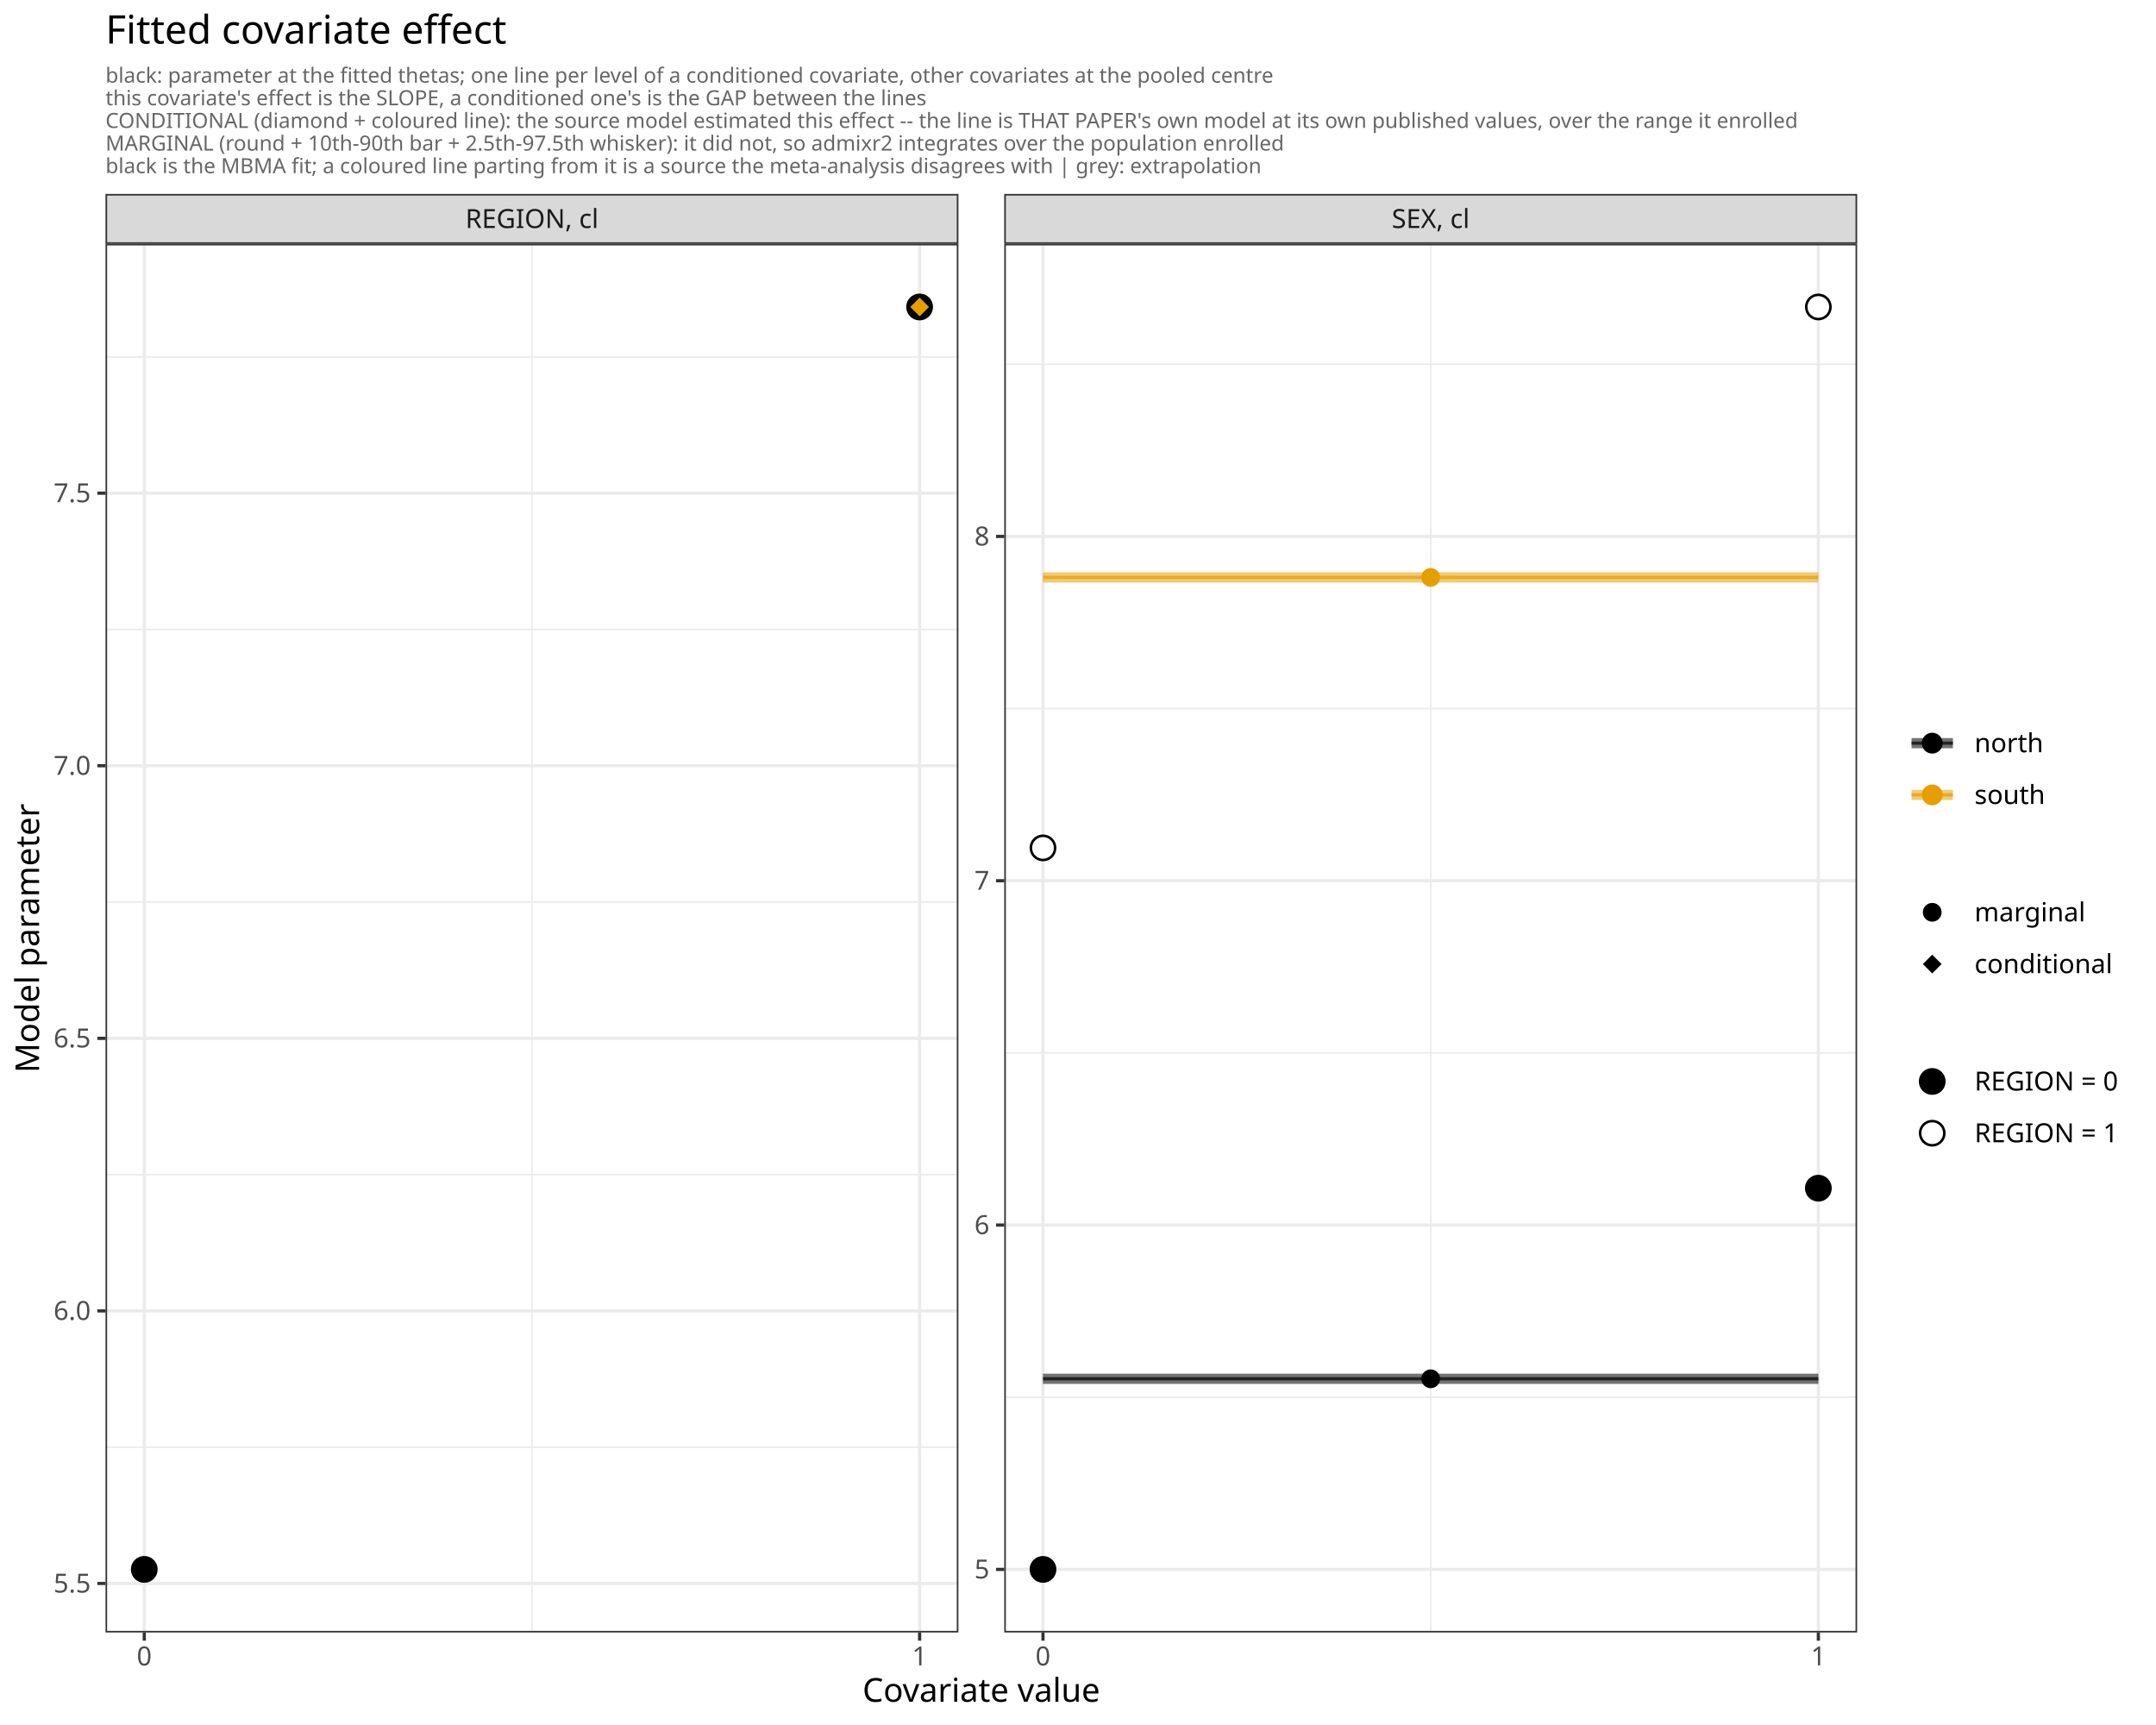
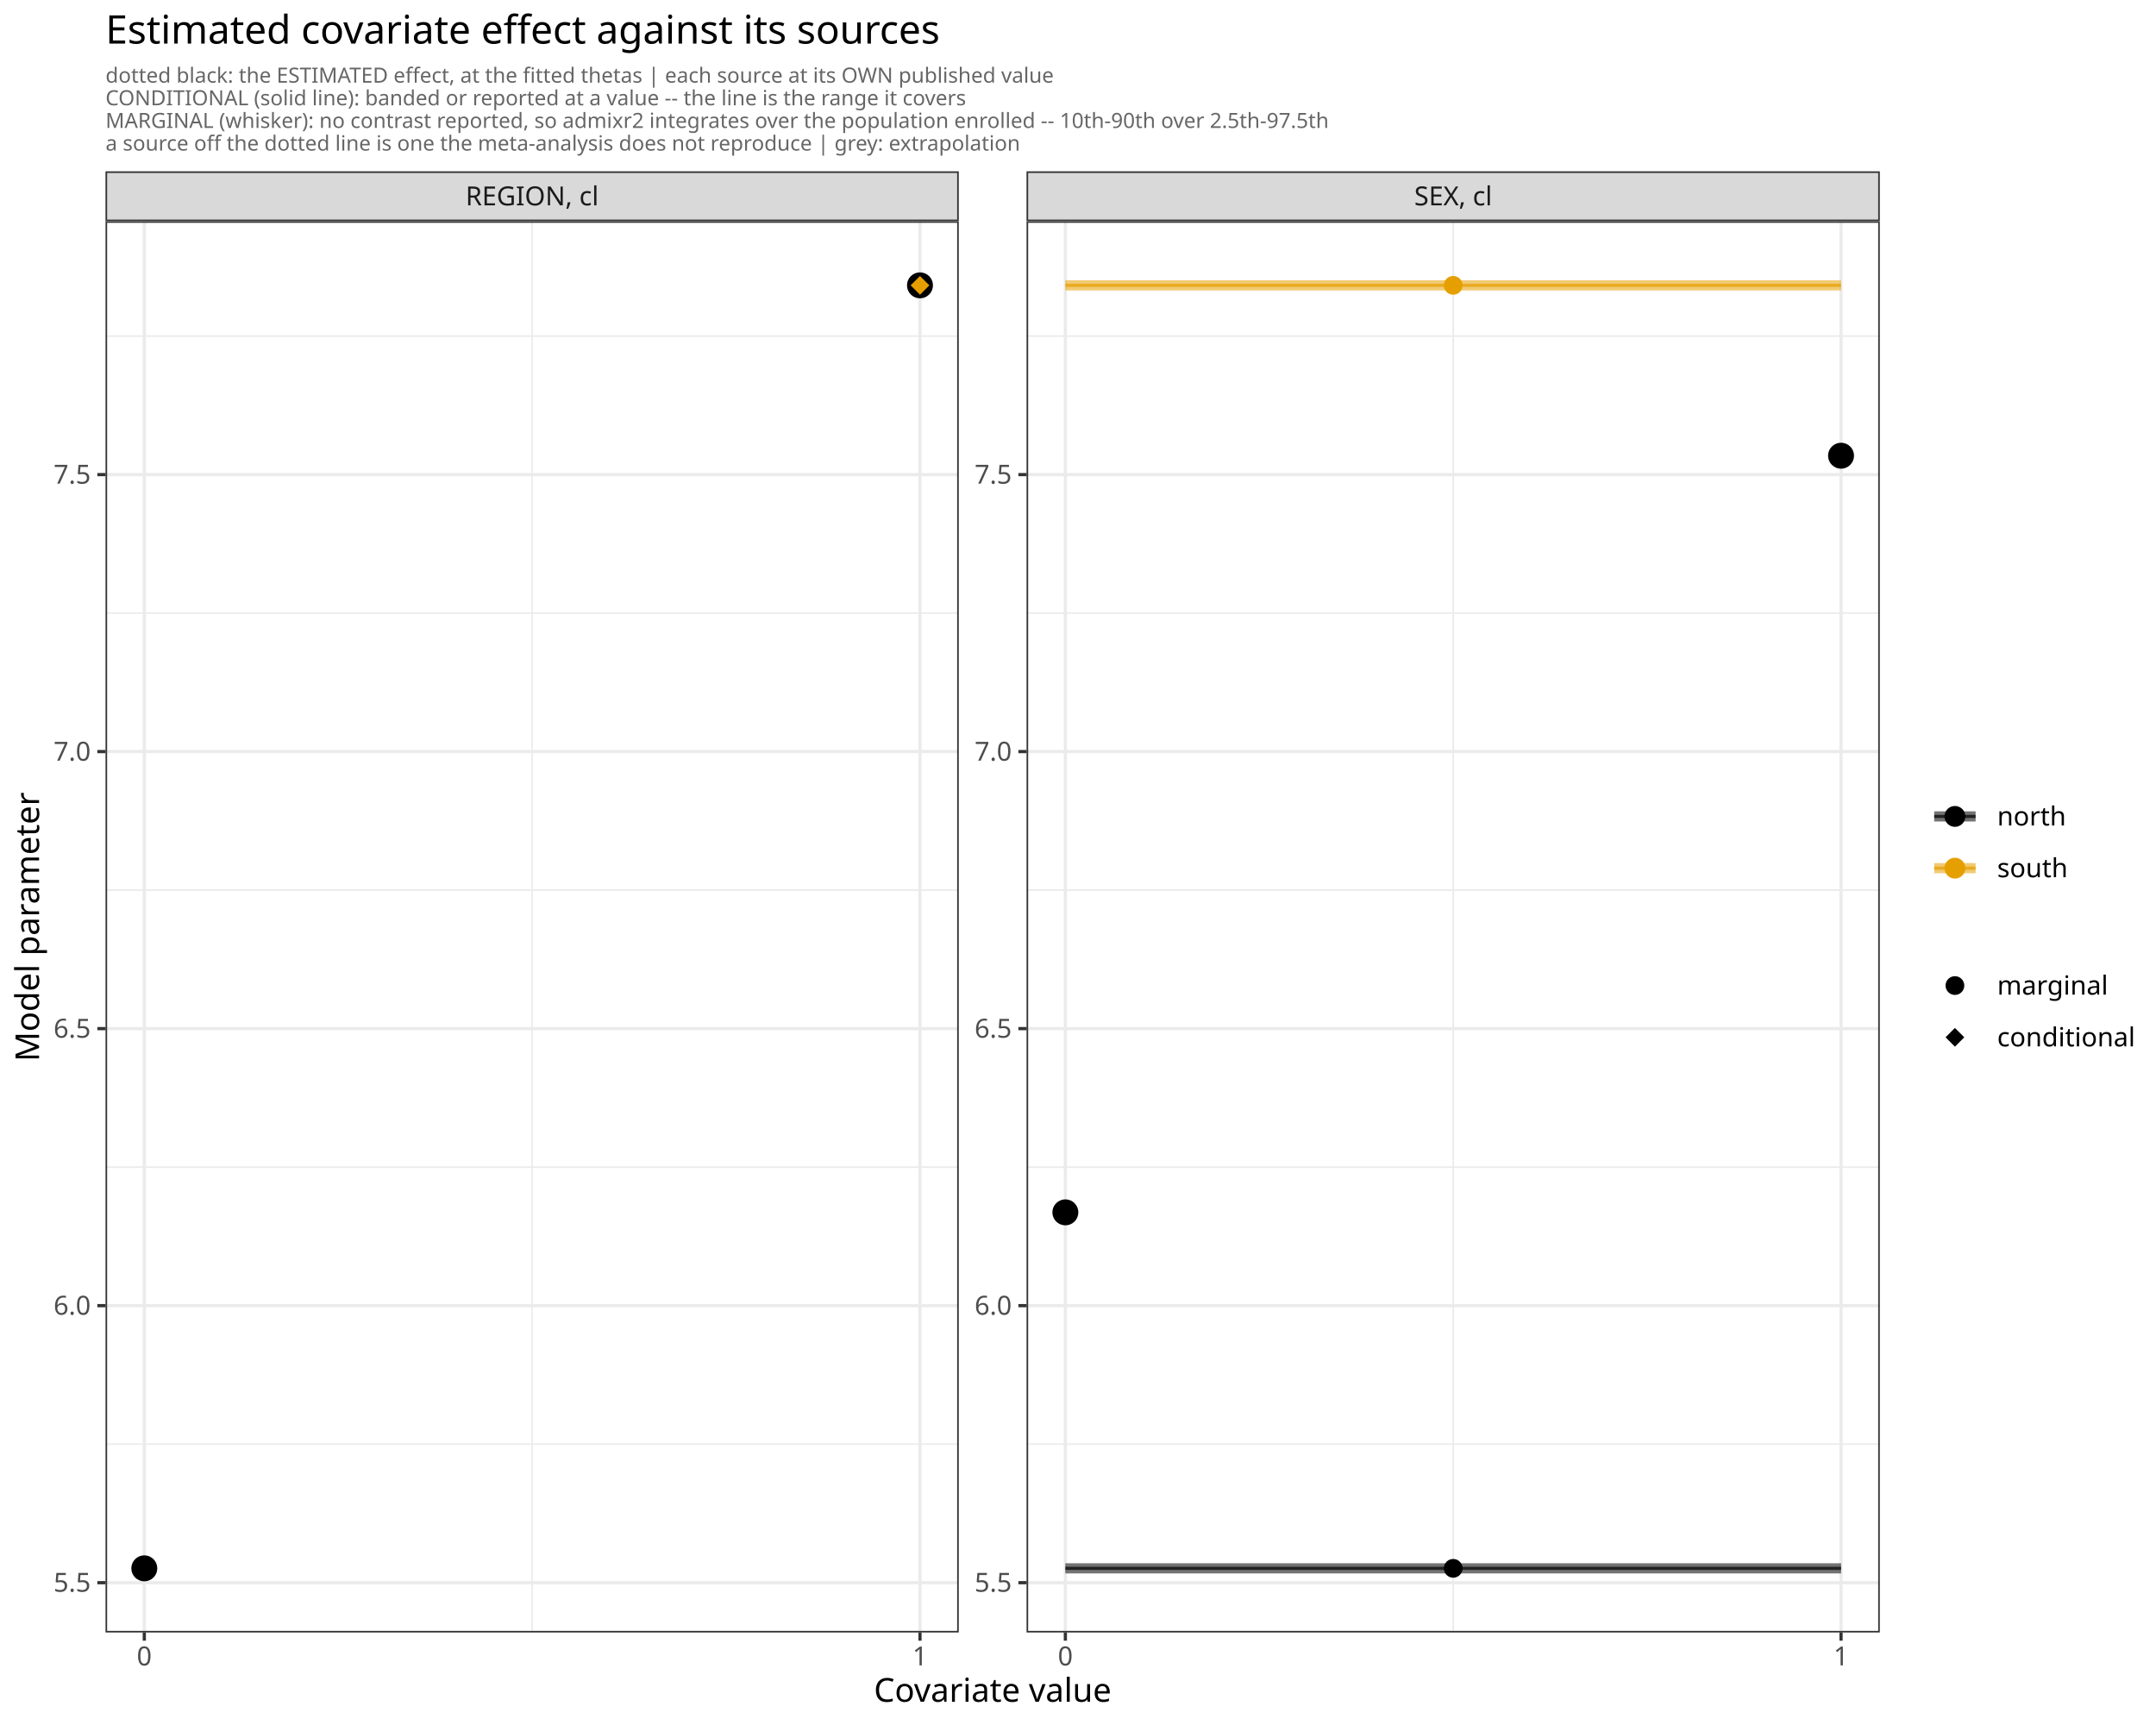
<svg xmlns="http://www.w3.org/2000/svg" class="svglite" data-engine-version="2.0" width="720.00pt" height="576.00pt" viewBox="0 0 720.00 576.00">
  <defs>
    <style type="text/css">
    .svglite line, .svglite polyline, .svglite polygon, .svglite path, .svglite rect, .svglite circle {
      fill: none;
      stroke: #000000;
      stroke-linecap: round;
      stroke-linejoin: round;
      stroke-miterlimit: 10.00;
    }
  </style>
  </defs>
  <rect width="100%" height="100%" style="stroke: none; fill: #FFFFFF;" />
  <defs>
    <clipPath id="cpMC4wMHw3MjAuMDB8MC4wMHw1NzYuMDA=">
      <rect x="0.00" y="0.00" width="720.00" height="576.00" />
    </clipPath>
  </defs>
  <g clip-path="url(#cpMC4wMHw3MjAuMDB8MC4wMHw1NzYuMDA=)">
-     <rect x="-0" y="0.00" width="720.00" height="576.00" style="stroke-width: 1.07; stroke: #FFFFFF; fill: #FFFFFF;" />
+     <rect x="0.00" y="0.00" width="720.00" height="576.00" style="stroke-width: 1.07; stroke: #FFFFFF; fill: #FFFFFF;" />
  </g>
  <defs>
-     <clipPath id="cpMzUuMjR8MzIwLjA2fDgxLjQyfDU0NS4xMQ==">
-       <rect x="35.24" y="81.42" width="284.82" height="463.69" />
+     <clipPath id="cpMzUuMjR8MzIwLjE4fDczLjg2fDU0NS4xMQ==">
+       <rect x="35.24" y="73.86" width="284.94" height="471.25" />
    </clipPath>
  </defs>
-   <g clip-path="url(#cpMzUuMjR8MzIwLjA2fDgxLjQyfDU0NS4xMQ==)">
-     <rect x="35.24" y="81.42" width="284.82" height="463.69" style="stroke-width: 1.07; stroke: none; fill: #FFFFFF;" />
-     <polyline points="35.24,483.23 320.06,483.23 " style="stroke-width: 0.53; stroke: #EBEBEB; stroke-linecap: butt;" />
-     <polyline points="35.24,392.22 320.06,392.22 " style="stroke-width: 0.53; stroke: #EBEBEB; stroke-linecap: butt;" />
-     <polyline points="35.24,301.20 320.06,301.20 " style="stroke-width: 0.53; stroke: #EBEBEB; stroke-linecap: butt;" />
-     <polyline points="35.24,210.18 320.06,210.18 " style="stroke-width: 0.53; stroke: #EBEBEB; stroke-linecap: butt;" />
-     <polyline points="35.24,119.17 320.06,119.17 " style="stroke-width: 0.53; stroke: #EBEBEB; stroke-linecap: butt;" />
-     <polyline points="177.65,545.11 177.65,81.42 " style="stroke-width: 0.53; stroke: #EBEBEB; stroke-linecap: butt;" />
-     <polyline points="35.24,528.74 320.06,528.74 " style="stroke-width: 1.07; stroke: #EBEBEB; stroke-linecap: butt;" />
-     <polyline points="35.24,437.73 320.06,437.73 " style="stroke-width: 1.07; stroke: #EBEBEB; stroke-linecap: butt;" />
-     <polyline points="35.24,346.71 320.06,346.71 " style="stroke-width: 1.07; stroke: #EBEBEB; stroke-linecap: butt;" />
-     <polyline points="35.24,255.69 320.06,255.69 " style="stroke-width: 1.07; stroke: #EBEBEB; stroke-linecap: butt;" />
-     <polyline points="35.24,164.68 320.06,164.68 " style="stroke-width: 1.07; stroke: #EBEBEB; stroke-linecap: butt;" />
-     <polyline points="48.18,545.11 48.18,81.42 " style="stroke-width: 1.07; stroke: #EBEBEB; stroke-linecap: butt;" />
-     <polyline points="307.11,545.11 307.11,81.42 " style="stroke-width: 1.07; stroke: #EBEBEB; stroke-linecap: butt;" />
-     <circle cx="48.18" cy="524.04" r="4.05" style="stroke-width: 0.85; fill: #000000;" />
-     <circle cx="307.11" cy="102.50" r="4.05" style="stroke-width: 0.85; fill: #000000;" />
-     <polygon points="45.06,524.04 48.18,520.91 51.31,524.04 48.18,527.16 " style="stroke-width: 0.71; stroke: none; fill: #000000;" />
-     <polygon points="303.99,102.50 307.11,99.37 310.24,102.50 307.11,105.63 " style="stroke-width: 0.71; stroke: none; fill: #E69F00;" />
-     <rect x="35.24" y="81.42" width="284.82" height="463.69" style="stroke-width: 1.07; stroke: #333333;" />
+   <g clip-path="url(#cpMzUuMjR8MzIwLjE4fDczLjg2fDU0NS4xMQ==)">
+     <rect x="35.24" y="73.86" width="284.94" height="471.25" style="stroke-width: 1.07; stroke: none; fill: #FFFFFF;" />
+     <polyline points="35.24,482.22 320.18,482.22 " style="stroke-width: 0.53; stroke: #EBEBEB; stroke-linecap: butt;" />
+     <polyline points="35.24,389.72 320.18,389.72 " style="stroke-width: 0.53; stroke: #EBEBEB; stroke-linecap: butt;" />
+     <polyline points="35.24,297.22 320.18,297.22 " style="stroke-width: 0.53; stroke: #EBEBEB; stroke-linecap: butt;" />
+     <polyline points="35.24,204.72 320.18,204.72 " style="stroke-width: 0.53; stroke: #EBEBEB; stroke-linecap: butt;" />
+     <polyline points="35.24,112.22 320.18,112.22 " style="stroke-width: 0.53; stroke: #EBEBEB; stroke-linecap: butt;" />
+     <polyline points="177.71,545.11 177.71,73.86 " style="stroke-width: 0.53; stroke: #EBEBEB; stroke-linecap: butt;" />
+     <polyline points="35.24,528.48 320.18,528.48 " style="stroke-width: 1.07; stroke: #EBEBEB; stroke-linecap: butt;" />
+     <polyline points="35.24,435.97 320.18,435.97 " style="stroke-width: 1.07; stroke: #EBEBEB; stroke-linecap: butt;" />
+     <polyline points="35.24,343.47 320.18,343.47 " style="stroke-width: 1.07; stroke: #EBEBEB; stroke-linecap: butt;" />
+     <polyline points="35.24,250.97 320.18,250.97 " style="stroke-width: 1.07; stroke: #EBEBEB; stroke-linecap: butt;" />
+     <polyline points="35.24,158.47 320.18,158.47 " style="stroke-width: 1.07; stroke: #EBEBEB; stroke-linecap: butt;" />
+     <polyline points="48.19,545.11 48.19,73.86 " style="stroke-width: 1.07; stroke: #EBEBEB; stroke-linecap: butt;" />
+     <polyline points="307.23,545.11 307.23,73.86 " style="stroke-width: 1.07; stroke: #EBEBEB; stroke-linecap: butt;" />
+     <circle cx="48.19" cy="523.69" r="3.98" style="stroke-width: 0.71; fill: #000000;" />
+     <circle cx="307.23" cy="95.28" r="3.98" style="stroke-width: 0.71; fill: #000000;" />
+     <polygon points="45.06,523.69 48.19,520.56 51.32,523.69 48.19,526.82 " style="stroke-width: 0.71; stroke: none; fill: #000000;" />
+     <polygon points="304.10,95.28 307.23,92.16 310.36,95.28 307.23,98.41 " style="stroke-width: 0.71; stroke: none; fill: #E69F00;" />
+     <rect x="35.24" y="73.86" width="284.94" height="471.25" style="stroke-width: 1.07; stroke: #333333;" />
  </g>
  <g clip-path="url(#cpMC4wMHw3MjAuMDB8MC4wMHw1NzYuMDA=)">
</g>
  <defs>
-     <clipPath id="cpMzM1LjM3fDYyMC4xOXw4MS40Mnw1NDUuMTE=">
-       <rect x="335.37" y="81.42" width="284.82" height="463.69" />
+     <clipPath id="cpMzQyLjgyfDYyNy43N3w3My44Nnw1NDUuMTE=">
+       <rect x="342.82" y="73.86" width="284.94" height="471.25" />
    </clipPath>
  </defs>
-   <g clip-path="url(#cpMzM1LjM3fDYyMC4xOXw4MS40Mnw1NDUuMTE=)">
-     <rect x="335.37" y="81.42" width="284.82" height="463.69" style="stroke-width: 1.07; stroke: none; fill: #FFFFFF;" />
-     <polyline points="335.37,466.55 620.19,466.55 " style="stroke-width: 0.53; stroke: #EBEBEB; stroke-linecap: butt;" />
-     <polyline points="335.37,351.57 620.19,351.57 " style="stroke-width: 0.53; stroke: #EBEBEB; stroke-linecap: butt;" />
-     <polyline points="335.37,236.59 620.19,236.59 " style="stroke-width: 0.53; stroke: #EBEBEB; stroke-linecap: butt;" />
-     <polyline points="335.37,121.62 620.19,121.62 " style="stroke-width: 0.53; stroke: #EBEBEB; stroke-linecap: butt;" />
-     <polyline points="477.78,545.11 477.78,81.42 " style="stroke-width: 0.53; stroke: #EBEBEB; stroke-linecap: butt;" />
-     <polyline points="335.37,524.04 620.19,524.04 " style="stroke-width: 1.07; stroke: #EBEBEB; stroke-linecap: butt;" />
-     <polyline points="335.37,409.06 620.19,409.06 " style="stroke-width: 1.07; stroke: #EBEBEB; stroke-linecap: butt;" />
-     <polyline points="335.37,294.08 620.19,294.08 " style="stroke-width: 1.07; stroke: #EBEBEB; stroke-linecap: butt;" />
-     <polyline points="335.37,179.11 620.19,179.11 " style="stroke-width: 1.07; stroke: #EBEBEB; stroke-linecap: butt;" />
-     <polyline points="348.31,545.11 348.31,81.42 " style="stroke-width: 1.07; stroke: #EBEBEB; stroke-linecap: butt;" />
-     <polyline points="607.24,545.11 607.24,81.42 " style="stroke-width: 1.07; stroke: #EBEBEB; stroke-linecap: butt;" />
-     <circle cx="348.31" cy="524.04" r="4.05" style="stroke-width: 0.85; fill: #000000;" />
-     <circle cx="607.24" cy="396.75" r="4.05" style="stroke-width: 0.85; fill: #000000;" />
-     <circle cx="348.31" cy="283.12" r="4.05" style="stroke-width: 0.85; fill: #FFFFFF;" />
-     <circle cx="607.24" cy="102.50" r="4.05" style="stroke-width: 0.85; fill: #FFFFFF;" />
-     <line x1="348.31" y1="460.40" x2="607.24" y2="460.40" style="stroke-width: 1.07; stroke: #000000; stroke-opacity: 0.70; stroke-linecap: butt;" />
-     <line x1="348.31" y1="192.81" x2="607.24" y2="192.81" style="stroke-width: 1.07; stroke: #E69F00; stroke-opacity: 0.70; stroke-linecap: butt;" />
-     <line x1="348.31" y1="460.40" x2="607.24" y2="460.40" style="stroke-width: 3.41; stroke: #000000; stroke-opacity: 0.55; stroke-linecap: butt;" />
-     <line x1="348.31" y1="192.81" x2="607.24" y2="192.81" style="stroke-width: 3.41; stroke: #E69F00; stroke-opacity: 0.55; stroke-linecap: butt;" />
-     <circle cx="477.78" cy="460.40" r="3.13" style="stroke-width: 0.71; stroke: none; fill: #000000;" />
-     <circle cx="477.78" cy="192.81" r="3.13" style="stroke-width: 0.71; stroke: none; fill: #E69F00;" />
-     <rect x="335.37" y="81.42" width="284.82" height="463.69" style="stroke-width: 1.07; stroke: #333333;" />
+   <g clip-path="url(#cpMzQyLjgyfDYyNy43N3w3My44Nnw1NDUuMTE=)">
+     <rect x="342.82" y="73.86" width="284.94" height="471.25" style="stroke-width: 1.07; stroke: none; fill: #FFFFFF;" />
+     <polyline points="342.82,482.22 627.77,482.22 " style="stroke-width: 0.53; stroke: #EBEBEB; stroke-linecap: butt;" />
+     <polyline points="342.82,389.72 627.77,389.72 " style="stroke-width: 0.53; stroke: #EBEBEB; stroke-linecap: butt;" />
+     <polyline points="342.82,297.22 627.77,297.22 " style="stroke-width: 0.53; stroke: #EBEBEB; stroke-linecap: butt;" />
+     <polyline points="342.82,204.72 627.77,204.72 " style="stroke-width: 0.53; stroke: #EBEBEB; stroke-linecap: butt;" />
+     <polyline points="342.82,112.22 627.77,112.22 " style="stroke-width: 0.53; stroke: #EBEBEB; stroke-linecap: butt;" />
+     <polyline points="485.30,545.11 485.30,73.86 " style="stroke-width: 0.53; stroke: #EBEBEB; stroke-linecap: butt;" />
+     <polyline points="342.82,528.48 627.77,528.48 " style="stroke-width: 1.07; stroke: #EBEBEB; stroke-linecap: butt;" />
+     <polyline points="342.82,435.97 627.77,435.97 " style="stroke-width: 1.07; stroke: #EBEBEB; stroke-linecap: butt;" />
+     <polyline points="342.82,343.47 627.77,343.47 " style="stroke-width: 1.07; stroke: #EBEBEB; stroke-linecap: butt;" />
+     <polyline points="342.82,250.97 627.77,250.97 " style="stroke-width: 1.07; stroke: #EBEBEB; stroke-linecap: butt;" />
+     <polyline points="342.82,158.47 627.77,158.47 " style="stroke-width: 1.07; stroke: #EBEBEB; stroke-linecap: butt;" />
+     <polyline points="355.78,545.11 355.78,73.86 " style="stroke-width: 1.07; stroke: #EBEBEB; stroke-linecap: butt;" />
+     <polyline points="614.82,545.11 614.82,73.86 " style="stroke-width: 1.07; stroke: #EBEBEB; stroke-linecap: butt;" />
+     <circle cx="355.78" cy="404.82" r="3.98" style="stroke-width: 0.71; fill: #000000;" />
+     <circle cx="614.82" cy="152.17" r="3.98" style="stroke-width: 0.71; fill: #000000;" />
+     <line x1="355.78" y1="523.69" x2="614.82" y2="523.69" style="stroke-width: 1.07; stroke: #000000; stroke-opacity: 0.70; stroke-linecap: butt;" />
+     <line x1="355.78" y1="95.28" x2="614.82" y2="95.28" style="stroke-width: 1.07; stroke: #E69F00; stroke-opacity: 0.70; stroke-linecap: butt;" />
+     <line x1="355.78" y1="523.69" x2="614.82" y2="523.69" style="stroke-width: 3.41; stroke: #000000; stroke-opacity: 0.55; stroke-linecap: butt;" />
+     <line x1="355.78" y1="95.28" x2="614.82" y2="95.28" style="stroke-width: 3.41; stroke: #E69F00; stroke-opacity: 0.55; stroke-linecap: butt;" />
+     <circle cx="485.30" cy="523.69" r="3.13" style="stroke-width: 0.71; stroke: none; fill: #000000;" />
+     <circle cx="485.30" cy="95.28" r="3.13" style="stroke-width: 0.71; stroke: none; fill: #E69F00;" />
+     <rect x="342.82" y="73.86" width="284.94" height="471.25" style="stroke-width: 1.07; stroke: #333333;" />
  </g>
  <g clip-path="url(#cpMC4wMHw3MjAuMDB8MC4wMHw1NzYuMDA=)">
</g>
  <defs>
-     <clipPath id="cpMzUuMjR8MzIwLjA2fDY0Ljc3fDgxLjQy">
-       <rect x="35.24" y="64.77" width="284.82" height="16.65" />
+     <clipPath id="cpMzUuMjR8MzIwLjE4fDU3LjIxfDczLjg2">
+       <rect x="35.24" y="57.21" width="284.94" height="16.65" />
    </clipPath>
  </defs>
-   <g clip-path="url(#cpMzUuMjR8MzIwLjA2fDY0Ljc3fDgxLjQy)">
-     <rect x="35.24" y="64.77" width="284.82" height="16.65" style="stroke-width: 1.07; stroke: #333333; fill: #D9D9D9;" />
-     <text x="177.65" y="76.13" text-anchor="middle" style="font-size: 8.80px; fill: #1A1A1A; font-family: sans;" textLength="45.97px" lengthAdjust="spacingAndGlyphs">REGION, cl</text>
+   <g clip-path="url(#cpMzUuMjR8MzIwLjE4fDU3LjIxfDczLjg2)">
+     <rect x="35.24" y="57.21" width="284.94" height="16.65" style="stroke-width: 1.07; stroke: #333333; fill: #D9D9D9;" />
+     <text x="177.71" y="68.57" text-anchor="middle" style="font-size: 8.80px; fill: #1A1A1A; font-family: sans;" textLength="45.97px" lengthAdjust="spacingAndGlyphs">REGION, cl</text>
  </g>
  <g clip-path="url(#cpMC4wMHw3MjAuMDB8MC4wMHw1NzYuMDA=)">
</g>
  <defs>
-     <clipPath id="cpMzM1LjM3fDYyMC4xOXw2NC43N3w4MS40Mg==">
-       <rect x="335.37" y="64.77" width="284.82" height="16.65" />
+     <clipPath id="cpMzQyLjgyfDYyNy43N3w1Ny4yMXw3My44Ng==">
+       <rect x="342.82" y="57.21" width="284.94" height="16.65" />
    </clipPath>
  </defs>
-   <g clip-path="url(#cpMzM1LjM3fDYyMC4xOXw2NC43N3w4MS40Mg==)">
-     <rect x="335.37" y="64.77" width="284.82" height="16.65" style="stroke-width: 1.07; stroke: #333333; fill: #D9D9D9;" />
-     <text x="477.78" y="76.13" text-anchor="middle" style="font-size: 8.80px; fill: #1A1A1A; font-family: sans;" textLength="28.86px" lengthAdjust="spacingAndGlyphs">SEX, cl</text>
+   <g clip-path="url(#cpMzQyLjgyfDYyNy43N3w1Ny4yMXw3My44Ng==)">
+     <rect x="342.82" y="57.21" width="284.94" height="16.65" style="stroke-width: 1.07; stroke: #333333; fill: #D9D9D9;" />
+     <text x="485.30" y="68.57" text-anchor="middle" style="font-size: 8.80px; fill: #1A1A1A; font-family: sans;" textLength="28.86px" lengthAdjust="spacingAndGlyphs">SEX, cl</text>
  </g>
  <g clip-path="url(#cpMC4wMHw3MjAuMDB8MC4wMHw1NzYuMDA=)">
-     <polyline points="48.18,547.85 48.18,545.11 " style="stroke-width: 1.07; stroke: #333333; stroke-linecap: butt;" />
-     <polyline points="307.11,547.85 307.11,545.11 " style="stroke-width: 1.07; stroke: #333333; stroke-linecap: butt;" />
-     <text x="48.18" y="556.10" text-anchor="middle" style="font-size: 8.80px; fill: #4D4D4D; font-family: sans;" textLength="4.89px" lengthAdjust="spacingAndGlyphs">0</text>
-     <text x="307.11" y="556.10" text-anchor="middle" style="font-size: 8.80px; fill: #4D4D4D; font-family: sans;" textLength="4.89px" lengthAdjust="spacingAndGlyphs">1</text>
-     <polyline points="348.31,547.85 348.31,545.11 " style="stroke-width: 1.07; stroke: #333333; stroke-linecap: butt;" />
-     <polyline points="607.24,547.85 607.24,545.11 " style="stroke-width: 1.07; stroke: #333333; stroke-linecap: butt;" />
-     <text x="348.31" y="556.10" text-anchor="middle" style="font-size: 8.80px; fill: #4D4D4D; font-family: sans;" textLength="4.89px" lengthAdjust="spacingAndGlyphs">0</text>
-     <text x="607.24" y="556.10" text-anchor="middle" style="font-size: 8.80px; fill: #4D4D4D; font-family: sans;" textLength="4.89px" lengthAdjust="spacingAndGlyphs">1</text>
-     <text x="330.44" y="527.06" text-anchor="end" style="font-size: 8.80px; fill: #4D4D4D; font-family: sans;" textLength="4.89px" lengthAdjust="spacingAndGlyphs">5</text>
-     <text x="330.44" y="412.09" text-anchor="end" style="font-size: 8.80px; fill: #4D4D4D; font-family: sans;" textLength="4.89px" lengthAdjust="spacingAndGlyphs">6</text>
-     <text x="330.44" y="297.11" text-anchor="end" style="font-size: 8.80px; fill: #4D4D4D; font-family: sans;" textLength="4.89px" lengthAdjust="spacingAndGlyphs">7</text>
-     <text x="330.44" y="182.13" text-anchor="end" style="font-size: 8.80px; fill: #4D4D4D; font-family: sans;" textLength="4.89px" lengthAdjust="spacingAndGlyphs">8</text>
-     <polyline points="332.63,524.04 335.37,524.04 " style="stroke-width: 1.07; stroke: #333333; stroke-linecap: butt;" />
-     <polyline points="332.63,409.06 335.37,409.06 " style="stroke-width: 1.07; stroke: #333333; stroke-linecap: butt;" />
-     <polyline points="332.63,294.08 335.37,294.08 " style="stroke-width: 1.07; stroke: #333333; stroke-linecap: butt;" />
-     <polyline points="332.63,179.11 335.37,179.11 " style="stroke-width: 1.07; stroke: #333333; stroke-linecap: butt;" />
-     <text x="30.31" y="531.77" text-anchor="end" style="font-size: 8.80px; fill: #4D4D4D; font-family: sans;" textLength="12.23px" lengthAdjust="spacingAndGlyphs">5.5</text>
-     <text x="30.31" y="440.75" text-anchor="end" style="font-size: 8.80px; fill: #4D4D4D; font-family: sans;" textLength="12.23px" lengthAdjust="spacingAndGlyphs">6.0</text>
-     <text x="30.31" y="349.74" text-anchor="end" style="font-size: 8.80px; fill: #4D4D4D; font-family: sans;" textLength="12.23px" lengthAdjust="spacingAndGlyphs">6.5</text>
-     <text x="30.31" y="258.72" text-anchor="end" style="font-size: 8.80px; fill: #4D4D4D; font-family: sans;" textLength="12.23px" lengthAdjust="spacingAndGlyphs">7.0</text>
-     <text x="30.31" y="167.70" text-anchor="end" style="font-size: 8.80px; fill: #4D4D4D; font-family: sans;" textLength="12.23px" lengthAdjust="spacingAndGlyphs">7.5</text>
-     <polyline points="32.50,528.74 35.24,528.74 " style="stroke-width: 1.07; stroke: #333333; stroke-linecap: butt;" />
-     <polyline points="32.50,437.73 35.24,437.73 " style="stroke-width: 1.07; stroke: #333333; stroke-linecap: butt;" />
-     <polyline points="32.50,346.71 35.24,346.71 " style="stroke-width: 1.07; stroke: #333333; stroke-linecap: butt;" />
-     <polyline points="32.50,255.69 35.24,255.69 " style="stroke-width: 1.07; stroke: #333333; stroke-linecap: butt;" />
-     <polyline points="32.50,164.68 35.24,164.68 " style="stroke-width: 1.07; stroke: #333333; stroke-linecap: butt;" />
-     <text x="327.71" y="568.24" text-anchor="middle" style="font-size: 11.00px; font-family: sans;" textLength="76.44px" lengthAdjust="spacingAndGlyphs">Covariate value</text>
-     <text transform="translate(13.05,313.27) rotate(-90)" text-anchor="middle" style="font-size: 11.00px; font-family: sans;" textLength="83.16px" lengthAdjust="spacingAndGlyphs">Model parameter</text>
-     <rect x="631.15" y="234.03" width="55.25" height="45.52" style="stroke-width: 1.07; stroke: none; fill: #FFFFFF;" />
-     <rect x="636.63" y="239.51" width="17.28" height="17.28" style="stroke-width: 1.07; stroke: none; fill: #FFFFFF;" />
-     <line x1="638.36" y1="248.15" x2="652.18" y2="248.15" style="stroke-width: 1.07; stroke: #000000; stroke-opacity: 0.70; stroke-linecap: butt;" />
-     <line x1="638.36" y1="248.15" x2="652.18" y2="248.15" style="stroke-width: 3.41; stroke: #000000; stroke-opacity: 0.55; stroke-linecap: butt;" />
-     <circle cx="645.27" cy="248.15" r="3.13" style="stroke-width: 0.71; fill: #000000;" />
-     <rect x="636.63" y="256.79" width="17.28" height="17.28" style="stroke-width: 1.07; stroke: none; fill: #FFFFFF;" />
-     <line x1="638.36" y1="265.43" x2="652.18" y2="265.43" style="stroke-width: 1.07; stroke: #E69F00; stroke-opacity: 0.70; stroke-linecap: butt;" />
-     <line x1="638.36" y1="265.43" x2="652.18" y2="265.43" style="stroke-width: 3.41; stroke: #E69F00; stroke-opacity: 0.55; stroke-linecap: butt;" />
-     <circle cx="645.27" cy="265.43" r="3.13" style="stroke-width: 0.71; stroke: #E69F00; fill: #E69F00;" />
-     <text x="659.39" y="251.18" style="font-size: 8.80px; font-family: sans;" textLength="20.06px" lengthAdjust="spacingAndGlyphs">north</text>
-     <text x="659.39" y="268.46" style="font-size: 8.80px; font-family: sans;" textLength="21.53px" lengthAdjust="spacingAndGlyphs">south</text>
-     <rect x="631.15" y="290.51" width="75.79" height="45.52" style="stroke-width: 1.07; stroke: none; fill: #FFFFFF;" />
-     <rect x="636.63" y="295.99" width="17.28" height="17.28" style="stroke-width: 1.07; stroke: none; fill: #FFFFFF;" />
-     <circle cx="645.27" cy="304.63" r="3.13" style="stroke-width: 0.71; stroke: none; fill: #000000;" />
-     <rect x="636.63" y="313.27" width="17.28" height="17.28" style="stroke-width: 1.07; stroke: none; fill: #FFFFFF;" />
-     <polygon points="642.14,321.91 645.27,318.78 648.40,321.91 645.27,325.04 " style="stroke-width: 0.71; stroke: none; fill: #000000;" />
-     <text x="659.39" y="307.66" style="font-size: 8.80px; font-family: sans;" textLength="33.75px" lengthAdjust="spacingAndGlyphs">marginal</text>
-     <text x="659.39" y="324.94" style="font-size: 8.80px; font-family: sans;" textLength="42.08px" lengthAdjust="spacingAndGlyphs">conditional</text>
-     <rect x="631.15" y="346.99" width="83.37" height="45.52" style="stroke-width: 1.07; stroke: none; fill: #FFFFFF;" />
-     <rect x="636.63" y="352.47" width="17.28" height="17.28" style="stroke-width: 1.07; stroke: none; fill: #FFFFFF;" />
-     <circle cx="645.27" cy="361.11" r="4.05" style="stroke-width: 0.85; fill: #000000;" />
-     <rect x="636.63" y="369.75" width="17.28" height="17.28" style="stroke-width: 1.07; stroke: none; fill: #FFFFFF;" />
-     <circle cx="645.27" cy="378.39" r="4.05" style="stroke-width: 0.85; fill: #FFFFFF;" />
-     <text x="659.39" y="364.13" style="font-size: 8.80px; font-family: sans;" textLength="49.65px" lengthAdjust="spacingAndGlyphs">REGION = 0</text>
-     <text x="659.39" y="381.41" style="font-size: 8.80px; font-family: sans;" textLength="49.65px" lengthAdjust="spacingAndGlyphs">REGION = 1</text>
-     <text x="35.24" y="27.60" style="font-size: 7.00px; fill: #666666; font-family: sans;" textLength="365.81px" lengthAdjust="spacingAndGlyphs">black: parameter at the fitted thetas; one line per level of a conditioned covariate, other covariates at the pooled centre</text>
-     <text x="35.24" y="35.16" style="font-size: 7.00px; fill: #666666; font-family: sans;" textLength="264.97px" lengthAdjust="spacingAndGlyphs">this covariate's effect is the SLOPE, a conditioned one's is the GAP between the lines</text>
-     <text x="35.24" y="42.72" style="font-size: 7.00px; fill: #666666; font-family: sans;" textLength="542.40px" lengthAdjust="spacingAndGlyphs">CONDITIONAL (diamond + coloured line): the source model estimated this effect -- the line is THAT PAPER's own model at its own published values, over the range it enrolled</text>
-     <text x="35.24" y="50.28" style="font-size: 7.00px; fill: #666666; font-family: sans;" textLength="371.24px" lengthAdjust="spacingAndGlyphs">MARGINAL (round + 10th-90th bar + 2.5th-97.5th whisker): it did not, so admixr2 integrates over the population enrolled</text>
-     <text x="35.24" y="57.84" style="font-size: 7.00px; fill: #666666; font-family: sans;" textLength="366.03px" lengthAdjust="spacingAndGlyphs">black is the MBMA fit; a coloured line parting from it is a source the meta-analysis disagrees with  |  grey: extrapolation</text>
-     <text x="35.24" y="14.56" style="font-size: 13.20px; font-family: sans;" textLength="126.21px" lengthAdjust="spacingAndGlyphs">Fitted covariate effect</text>
+     <polyline points="48.19,547.85 48.19,545.11 " style="stroke-width: 1.07; stroke: #333333; stroke-linecap: butt;" />
+     <polyline points="307.23,547.85 307.23,545.11 " style="stroke-width: 1.07; stroke: #333333; stroke-linecap: butt;" />
+     <text x="48.19" y="556.10" text-anchor="middle" style="font-size: 8.80px; fill: #4D4D4D; font-family: sans;" textLength="4.89px" lengthAdjust="spacingAndGlyphs">0</text>
+     <text x="307.23" y="556.10" text-anchor="middle" style="font-size: 8.80px; fill: #4D4D4D; font-family: sans;" textLength="4.89px" lengthAdjust="spacingAndGlyphs">1</text>
+     <polyline points="355.78,547.85 355.78,545.11 " style="stroke-width: 1.07; stroke: #333333; stroke-linecap: butt;" />
+     <polyline points="614.82,547.85 614.82,545.11 " style="stroke-width: 1.07; stroke: #333333; stroke-linecap: butt;" />
+     <text x="355.78" y="556.10" text-anchor="middle" style="font-size: 8.80px; fill: #4D4D4D; font-family: sans;" textLength="4.89px" lengthAdjust="spacingAndGlyphs">0</text>
+     <text x="614.82" y="556.10" text-anchor="middle" style="font-size: 8.80px; fill: #4D4D4D; font-family: sans;" textLength="4.89px" lengthAdjust="spacingAndGlyphs">1</text>
+     <text x="337.89" y="531.50" text-anchor="end" style="font-size: 8.80px; fill: #4D4D4D; font-family: sans;" textLength="12.23px" lengthAdjust="spacingAndGlyphs">5.5</text>
+     <text x="337.89" y="439.00" text-anchor="end" style="font-size: 8.80px; fill: #4D4D4D; font-family: sans;" textLength="12.23px" lengthAdjust="spacingAndGlyphs">6.0</text>
+     <text x="337.89" y="346.50" text-anchor="end" style="font-size: 8.80px; fill: #4D4D4D; font-family: sans;" textLength="12.23px" lengthAdjust="spacingAndGlyphs">6.5</text>
+     <text x="337.89" y="254.00" text-anchor="end" style="font-size: 8.80px; fill: #4D4D4D; font-family: sans;" textLength="12.23px" lengthAdjust="spacingAndGlyphs">7.0</text>
+     <text x="337.89" y="161.50" text-anchor="end" style="font-size: 8.80px; fill: #4D4D4D; font-family: sans;" textLength="12.23px" lengthAdjust="spacingAndGlyphs">7.5</text>
+     <polyline points="340.09,528.48 342.82,528.48 " style="stroke-width: 1.07; stroke: #333333; stroke-linecap: butt;" />
+     <polyline points="340.09,435.97 342.82,435.97 " style="stroke-width: 1.07; stroke: #333333; stroke-linecap: butt;" />
+     <polyline points="340.09,343.47 342.82,343.47 " style="stroke-width: 1.07; stroke: #333333; stroke-linecap: butt;" />
+     <polyline points="340.09,250.97 342.82,250.97 " style="stroke-width: 1.07; stroke: #333333; stroke-linecap: butt;" />
+     <polyline points="340.09,158.47 342.82,158.47 " style="stroke-width: 1.07; stroke: #333333; stroke-linecap: butt;" />
+     <text x="30.31" y="531.50" text-anchor="end" style="font-size: 8.80px; fill: #4D4D4D; font-family: sans;" textLength="12.23px" lengthAdjust="spacingAndGlyphs">5.5</text>
+     <text x="30.31" y="439.00" text-anchor="end" style="font-size: 8.80px; fill: #4D4D4D; font-family: sans;" textLength="12.23px" lengthAdjust="spacingAndGlyphs">6.0</text>
+     <text x="30.31" y="346.50" text-anchor="end" style="font-size: 8.80px; fill: #4D4D4D; font-family: sans;" textLength="12.23px" lengthAdjust="spacingAndGlyphs">6.5</text>
+     <text x="30.31" y="254.00" text-anchor="end" style="font-size: 8.80px; fill: #4D4D4D; font-family: sans;" textLength="12.23px" lengthAdjust="spacingAndGlyphs">7.0</text>
+     <text x="30.31" y="161.50" text-anchor="end" style="font-size: 8.80px; fill: #4D4D4D; font-family: sans;" textLength="12.23px" lengthAdjust="spacingAndGlyphs">7.5</text>
+     <polyline points="32.50,528.48 35.24,528.48 " style="stroke-width: 1.07; stroke: #333333; stroke-linecap: butt;" />
+     <polyline points="32.50,435.97 35.24,435.97 " style="stroke-width: 1.07; stroke: #333333; stroke-linecap: butt;" />
+     <polyline points="32.50,343.47 35.24,343.47 " style="stroke-width: 1.07; stroke: #333333; stroke-linecap: butt;" />
+     <polyline points="32.50,250.97 35.24,250.97 " style="stroke-width: 1.07; stroke: #333333; stroke-linecap: butt;" />
+     <polyline points="32.50,158.47 35.24,158.47 " style="stroke-width: 1.07; stroke: #333333; stroke-linecap: butt;" />
+     <text x="331.50" y="568.24" text-anchor="middle" style="font-size: 11.00px; font-family: sans;" textLength="76.44px" lengthAdjust="spacingAndGlyphs">Covariate value</text>
+     <text transform="translate(13.05,309.49) rotate(-90)" text-anchor="middle" style="font-size: 11.00px; font-family: sans;" textLength="83.16px" lengthAdjust="spacingAndGlyphs">Model parameter</text>
+     <rect x="638.73" y="258.49" width="55.25" height="45.52" style="stroke-width: 1.07; stroke: none; fill: #FFFFFF;" />
+     <rect x="644.21" y="263.97" width="17.28" height="17.28" style="stroke-width: 1.07; stroke: none; fill: #FFFFFF;" />
+     <line x1="645.93" y1="272.61" x2="659.76" y2="272.61" style="stroke-width: 1.07; stroke: #000000; stroke-opacity: 0.70; stroke-linecap: butt;" />
+     <line x1="645.93" y1="272.61" x2="659.76" y2="272.61" style="stroke-width: 3.41; stroke: #000000; stroke-opacity: 0.55; stroke-linecap: butt;" />
+     <circle cx="652.85" cy="272.61" r="3.13" style="stroke-width: 0.71; fill: #000000;" />
+     <rect x="644.21" y="281.25" width="17.28" height="17.28" style="stroke-width: 1.07; stroke: none; fill: #FFFFFF;" />
+     <line x1="645.93" y1="289.89" x2="659.76" y2="289.89" style="stroke-width: 1.07; stroke: #E69F00; stroke-opacity: 0.70; stroke-linecap: butt;" />
+     <line x1="645.93" y1="289.89" x2="659.76" y2="289.89" style="stroke-width: 3.41; stroke: #E69F00; stroke-opacity: 0.55; stroke-linecap: butt;" />
+     <circle cx="652.85" cy="289.89" r="3.13" style="stroke-width: 0.71; stroke: #E69F00; fill: #E69F00;" />
+     <text x="666.96" y="275.64" style="font-size: 8.80px; font-family: sans;" textLength="20.06px" lengthAdjust="spacingAndGlyphs">north</text>
+     <text x="666.96" y="292.92" style="font-size: 8.80px; font-family: sans;" textLength="21.53px" lengthAdjust="spacingAndGlyphs">south</text>
+     <rect x="638.73" y="314.97" width="75.79" height="45.52" style="stroke-width: 1.07; stroke: none; fill: #FFFFFF;" />
+     <rect x="644.21" y="320.45" width="17.28" height="17.28" style="stroke-width: 1.07; stroke: none; fill: #FFFFFF;" />
+     <circle cx="652.85" cy="329.09" r="3.13" style="stroke-width: 0.71; stroke: none; fill: #000000;" />
+     <rect x="644.21" y="337.73" width="17.28" height="17.28" style="stroke-width: 1.07; stroke: none; fill: #FFFFFF;" />
+     <polygon points="649.72,346.37 652.85,343.24 655.97,346.37 652.85,349.50 " style="stroke-width: 0.71; stroke: none; fill: #000000;" />
+     <text x="666.96" y="332.12" style="font-size: 8.80px; font-family: sans;" textLength="33.75px" lengthAdjust="spacingAndGlyphs">marginal</text>
+     <text x="666.96" y="349.40" style="font-size: 8.80px; font-family: sans;" textLength="42.08px" lengthAdjust="spacingAndGlyphs">conditional</text>
+     <text x="35.24" y="27.60" style="font-size: 7.00px; fill: #666666; font-family: sans;" textLength="308.06px" lengthAdjust="spacingAndGlyphs">dotted black: the ESTIMATED effect, at the fitted thetas  |  each source at its OWN published value </text>
+     <text x="35.24" y="35.16" style="font-size: 7.00px; fill: #666666; font-family: sans;" textLength="277.04px" lengthAdjust="spacingAndGlyphs">CONDITIONAL (solid line): banded or reported at a value -- the line is the range it covers </text>
+     <text x="35.24" y="42.72" style="font-size: 7.00px; fill: #666666; font-family: sans;" textLength="387.57px" lengthAdjust="spacingAndGlyphs">MARGINAL (whisker): no contrast reported, so admixr2 integrates over the population enrolled -- 10th-90th over 2.5th-97.5th </text>
+     <text x="35.24" y="50.28" style="font-size: 7.00px; fill: #666666; font-family: sans;" textLength="289.41px" lengthAdjust="spacingAndGlyphs">a source off the dotted line is one the meta-analysis does not reproduce  |  grey: extrapolation</text>
+     <text x="35.24" y="14.56" style="font-size: 13.20px; font-family: sans;" textLength="264.91px" lengthAdjust="spacingAndGlyphs">Estimated covariate effect against its sources</text>
  </g>
</svg>
